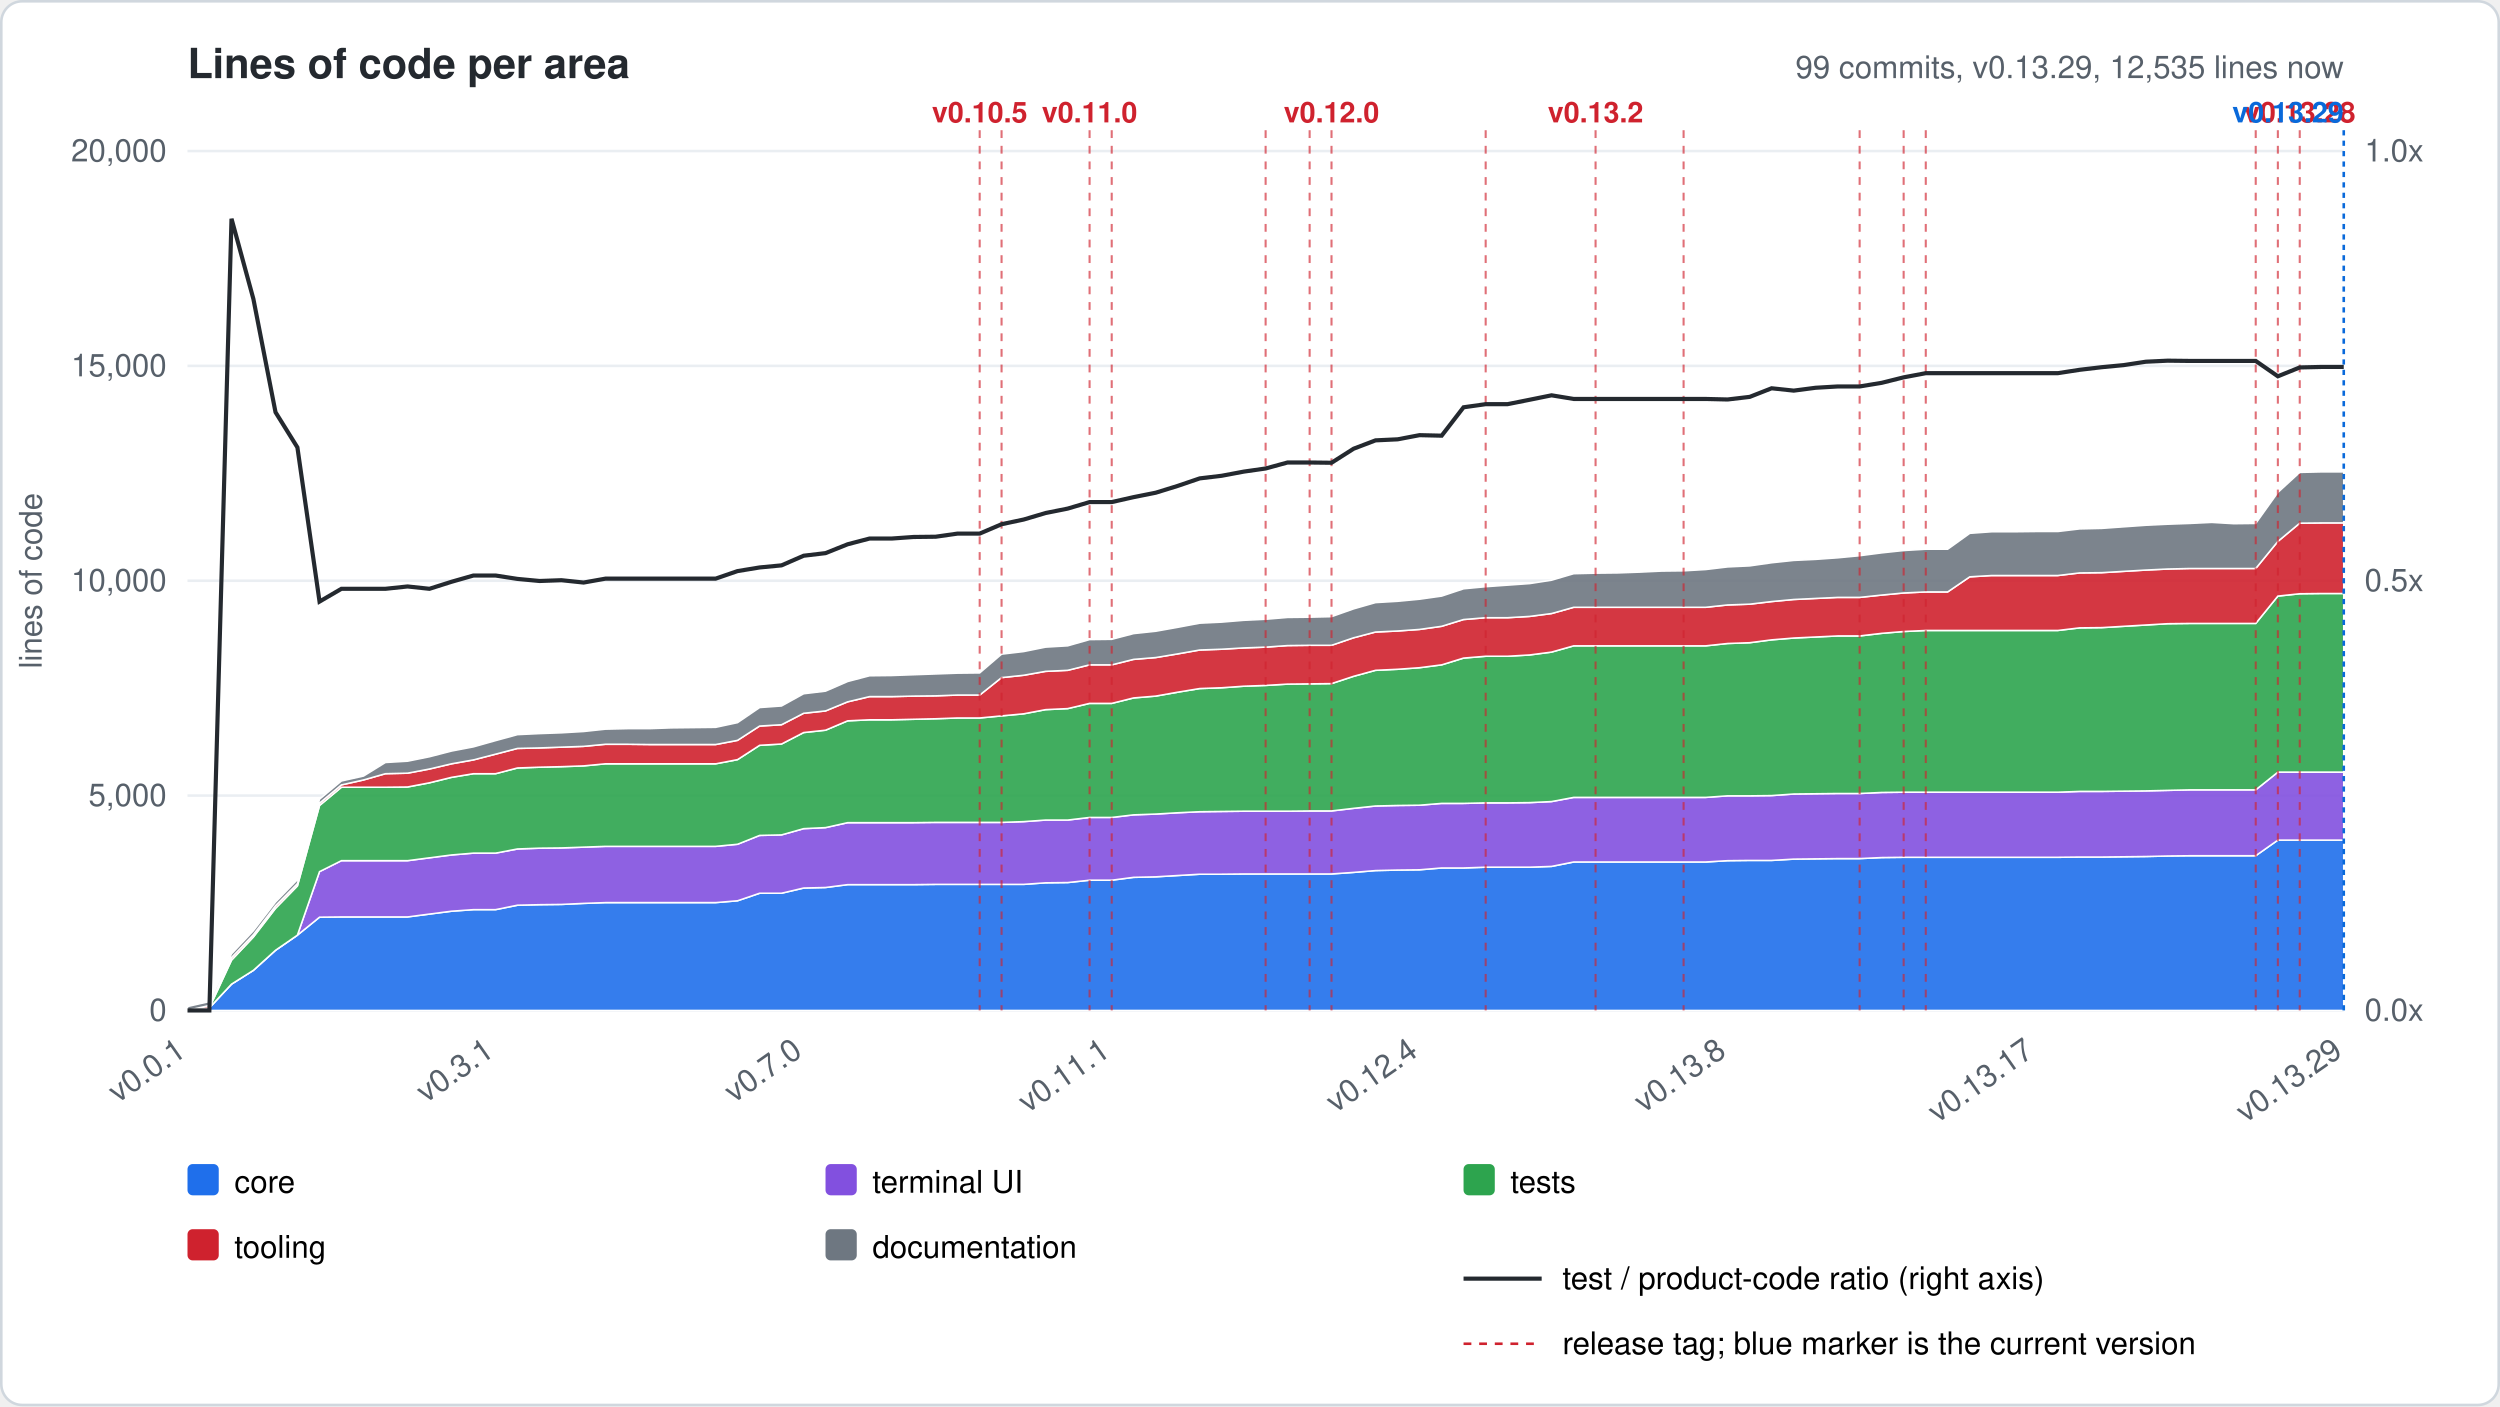
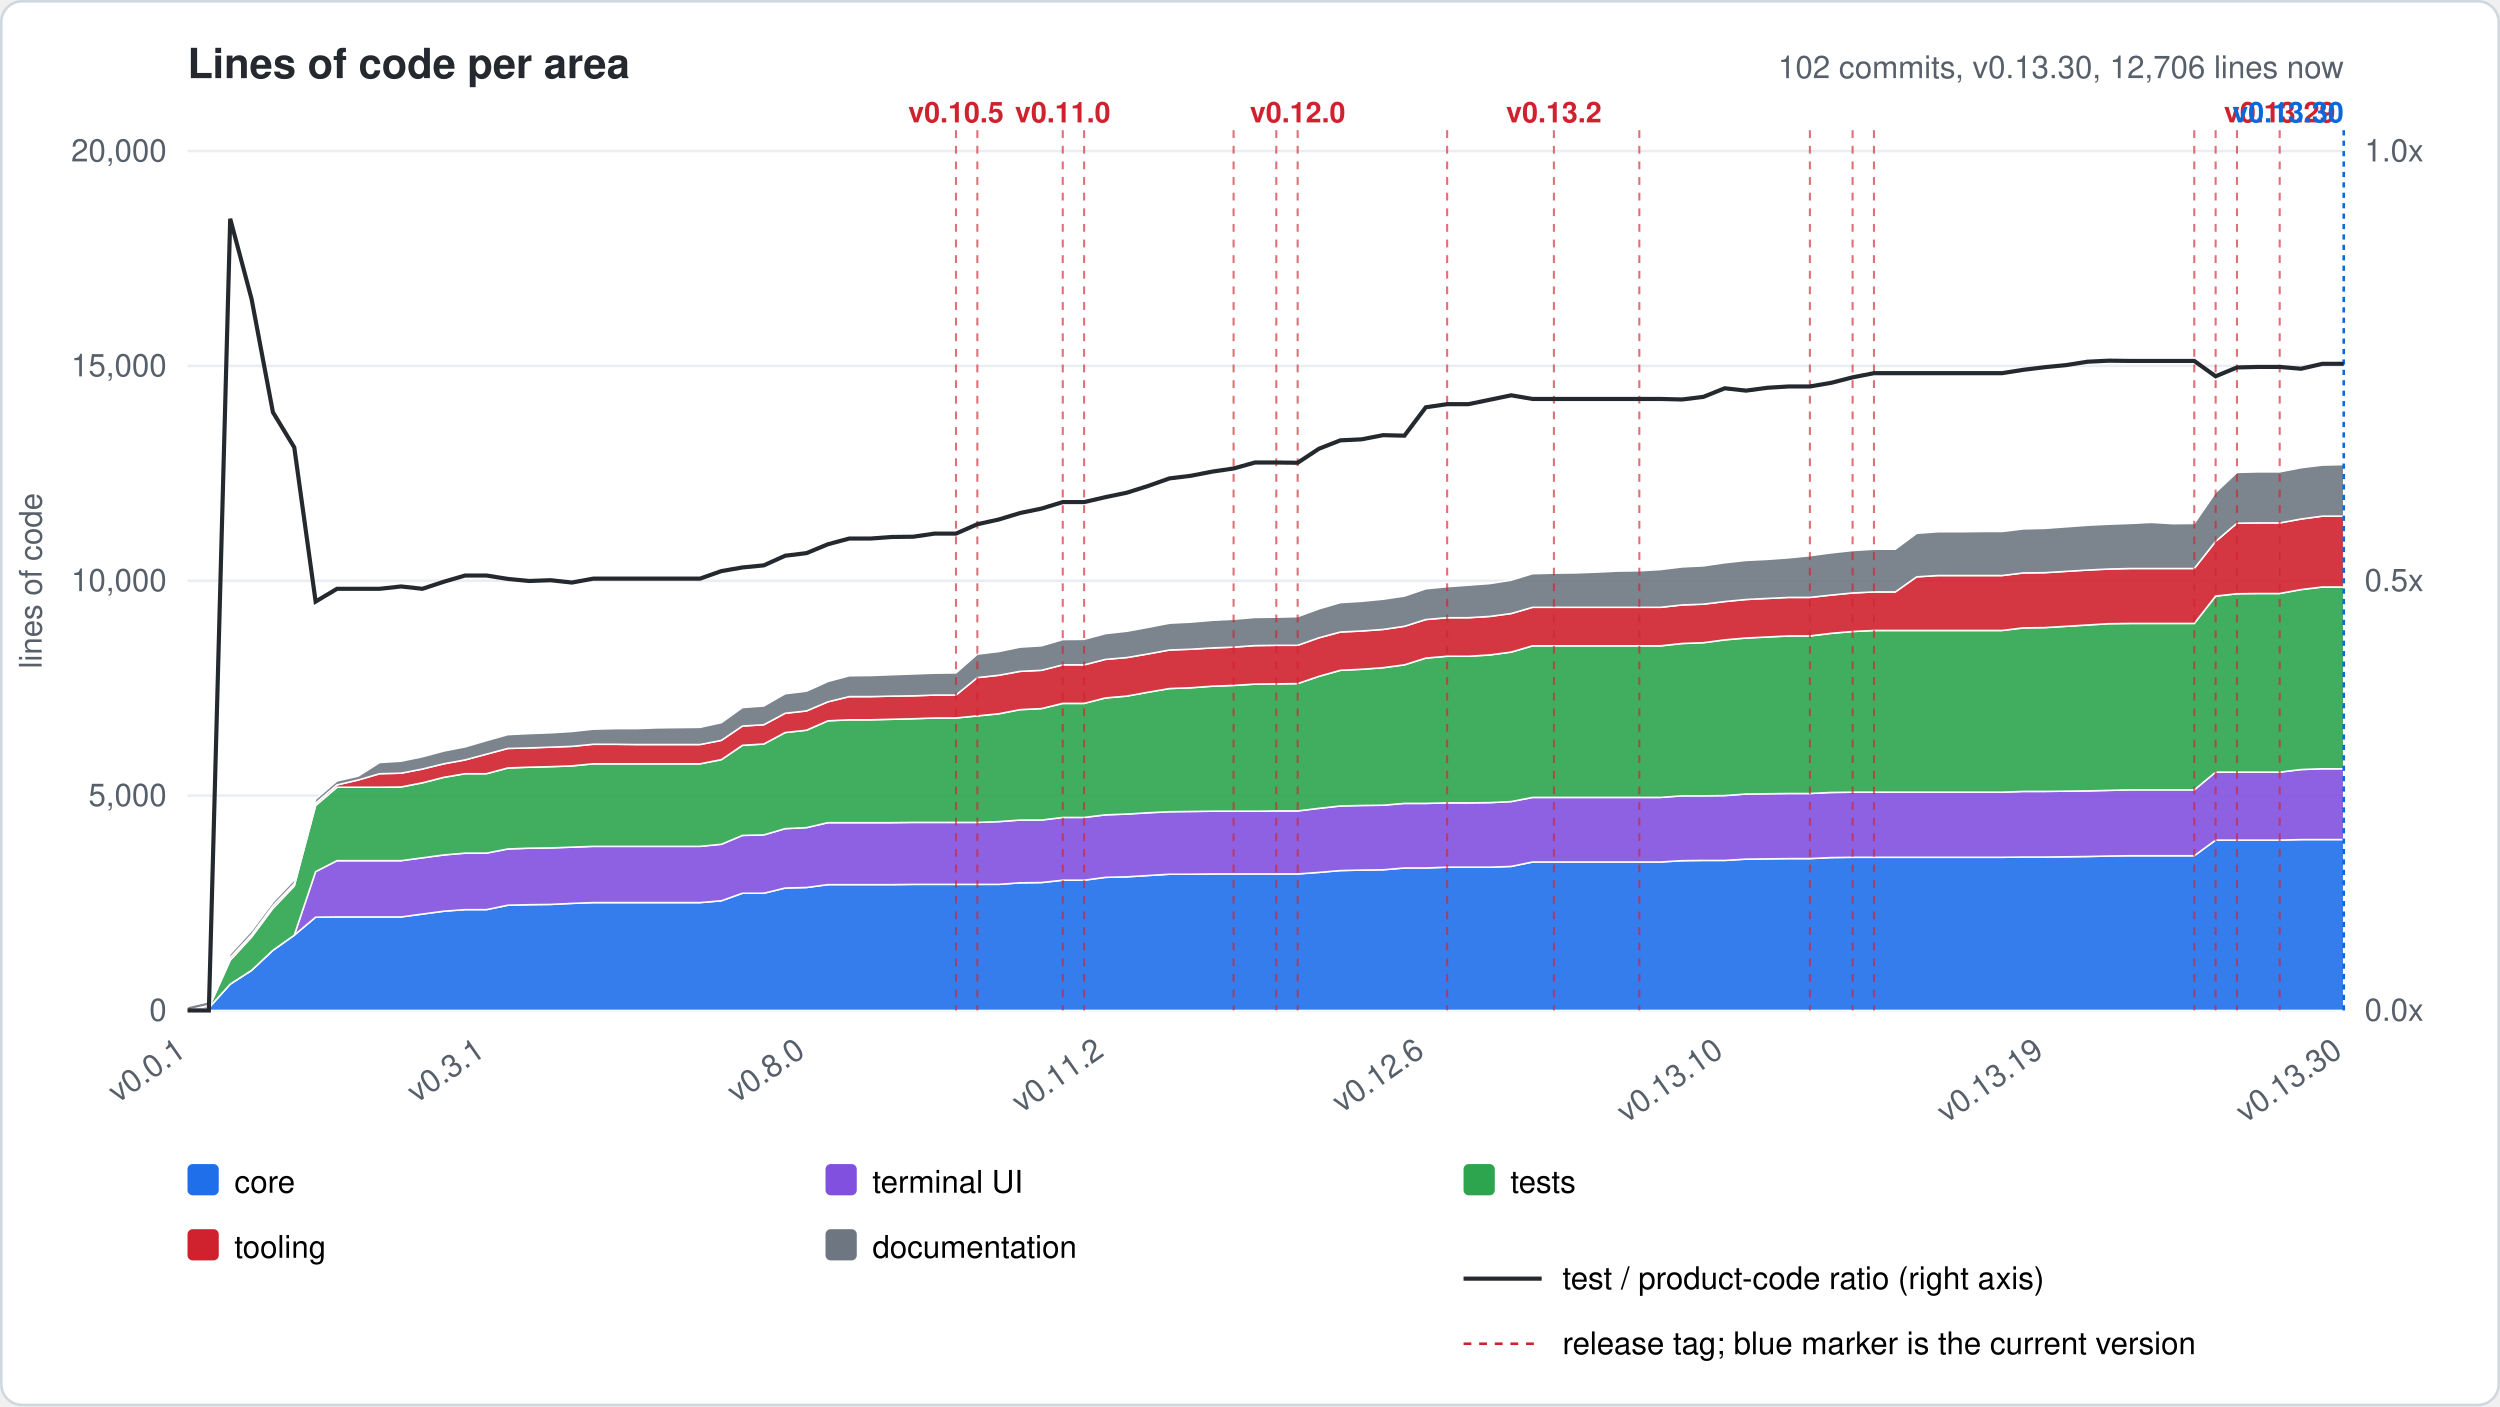
<svg xmlns="http://www.w3.org/2000/svg" width="960" height="540" viewBox="0 0 960 540" role="img" font-family="Helvetica, Arial, sans-serif" font-size="12">
  <rect x="0.5" y="0.5" width="959" height="539" rx="8" fill="#ffffff" stroke="#d0d7de" />
  <text x="72" y="30" font-size="16" font-weight="bold" fill="#24292f">Lines of code per area</text>
-   <text x="900" y="30" text-anchor="end" fill="#57606a">99 commits, v0.13.29, 12,535 lines now</text>
+   <text x="900" y="30" text-anchor="end" fill="#57606a">102 commits, v0.13.30, 12,706 lines now</text>
  <line x1="72" y1="388.0" x2="900" y2="388.0" stroke="#eaeef2" />
  <text x="64" y="392.0" text-anchor="end" fill="#57606a">0</text>
  <line x1="72" y1="305.5" x2="900" y2="305.5" stroke="#eaeef2" />
  <text x="64" y="309.5" text-anchor="end" fill="#57606a">5,000</text>
  <line x1="72" y1="223.0" x2="900" y2="223.0" stroke="#eaeef2" />
  <text x="64" y="227.0" text-anchor="end" fill="#57606a">10,000</text>
  <line x1="72" y1="140.5" x2="900" y2="140.5" stroke="#eaeef2" />
  <text x="64" y="144.5" text-anchor="end" fill="#57606a">15,000</text>
  <line x1="72" y1="58.0" x2="900" y2="58.0" stroke="#eaeef2" />
  <text x="64" y="62.0" text-anchor="end" fill="#57606a">20,000</text>
  <text x="16" y="223.0" text-anchor="middle" fill="#57606a" transform="rotate(-90 16 223.0)">lines of code</text>
-   <polygon points="72.0,388.0 80.4,387.0 88.9,377.9 97.3,372.6 105.8,364.9 114.2,359.1 122.7,352.2 131.1,352.1 139.6,352.1 148.0,352.1 156.5,352.1 164.9,351.0 173.4,349.9 181.8,349.3 190.3,349.3 198.7,347.6 207.2,347.4 215.6,347.3 224.1,346.9 232.5,346.6 241.0,346.6 249.4,346.6 257.9,346.6 266.3,346.6 274.8,346.6 283.2,345.9 291.7,343.0 300.1,343.0 308.6,341.0 317.0,340.8 325.5,339.7 333.9,339.7 342.4,339.7 350.8,339.7 359.3,339.6 367.7,339.6 376.2,339.6 384.6,339.6 393.1,339.6 401.5,339.0 410.0,338.9 418.4,338.0 426.9,338.0 435.3,336.9 443.8,336.7 452.2,336.2 460.7,335.7 469.1,335.7 477.6,335.6 486.0,335.6 494.4,335.6 502.9,335.6 511.3,335.6 519.8,335.0 528.2,334.3 536.7,334.1 545.1,334.0 553.6,333.3 562.0,333.3 570.5,333.0 578.9,333.0 587.4,333.0 595.8,332.7 604.3,331.0 612.7,331.0 621.2,331.0 629.6,331.0 638.1,331.0 646.5,331.0 655.0,331.0 663.4,330.5 671.9,330.4 680.3,330.4 688.8,329.9 697.2,329.8 705.7,329.7 714.1,329.7 722.6,329.3 731.0,329.2 739.5,329.2 747.9,329.2 756.4,329.2 764.8,329.2 773.3,329.2 781.7,329.2 790.2,329.2 798.6,329.1 807.1,329.1 815.5,329.0 824.0,328.9 832.4,328.7 840.9,328.6 849.3,328.6 857.8,328.6 866.2,328.6 874.7,322.6 883.1,322.6 891.6,322.6 900.0,322.6 900.0,388.0 891.6,388.0 883.1,388.0 874.7,388.0 866.2,388.0 857.8,388.0 849.3,388.0 840.9,388.0 832.4,388.0 824.0,388.0 815.5,388.0 807.1,388.0 798.6,388.0 790.2,388.0 781.7,388.0 773.3,388.0 764.8,388.0 756.4,388.0 747.9,388.0 739.5,388.0 731.0,388.0 722.6,388.0 714.1,388.0 705.7,388.0 697.2,388.0 688.8,388.0 680.3,388.0 671.9,388.0 663.4,388.0 655.0,388.0 646.5,388.0 638.1,388.0 629.6,388.0 621.2,388.0 612.7,388.0 604.3,388.0 595.8,388.0 587.4,388.0 578.9,388.0 570.5,388.0 562.0,388.0 553.6,388.0 545.1,388.0 536.7,388.0 528.2,388.0 519.8,388.0 511.3,388.0 502.9,388.0 494.4,388.0 486.0,388.0 477.6,388.0 469.1,388.0 460.7,388.0 452.2,388.0 443.8,388.0 435.3,388.0 426.9,388.0 418.4,388.0 410.0,388.0 401.5,388.0 393.1,388.0 384.6,388.0 376.2,388.0 367.7,388.0 359.3,388.0 350.8,388.0 342.4,388.0 333.9,388.0 325.5,388.0 317.0,388.0 308.6,388.0 300.1,388.0 291.7,388.0 283.2,388.0 274.8,388.0 266.3,388.0 257.9,388.0 249.4,388.0 241.0,388.0 232.5,388.0 224.1,388.0 215.6,388.0 207.2,388.0 198.7,388.0 190.3,388.0 181.8,388.0 173.4,388.0 164.9,388.0 156.5,388.0 148.0,388.0 139.6,388.0 131.1,388.0 122.7,388.0 114.2,388.0 105.8,388.0 97.3,388.0 88.9,388.0 80.4,388.0 72.0,388.0" fill="#1f6feb" fill-opacity="0.9" stroke="#ffffff" stroke-width="0.6" />
-   <polygon points="72.0,388.0 80.4,387.0 88.9,377.9 97.3,372.6 105.8,364.9 114.2,359.1 122.7,334.7 131.1,330.5 139.6,330.5 148.0,330.5 156.5,330.5 164.9,329.4 173.4,328.3 181.8,327.6 190.3,327.6 198.7,326.0 207.2,325.7 215.6,325.6 224.1,325.3 232.5,325.0 241.0,325.0 249.4,325.0 257.9,325.0 266.3,325.0 274.8,325.0 283.2,324.2 291.7,320.8 300.1,320.6 308.6,318.2 317.0,317.8 325.5,315.9 333.9,315.9 342.4,315.9 350.8,315.9 359.3,315.8 367.7,315.8 376.2,315.8 384.6,315.8 393.1,315.5 401.5,314.9 410.0,314.9 418.4,313.9 426.9,313.9 435.3,312.9 443.8,312.6 452.2,312.1 460.7,311.7 469.1,311.6 477.6,311.5 486.0,311.5 494.4,311.5 502.9,311.4 511.3,311.4 519.8,310.4 528.2,309.5 536.7,309.3 545.1,309.2 553.6,308.5 562.0,308.5 570.5,308.3 578.9,308.3 587.4,308.2 595.8,307.8 604.3,306.2 612.7,306.2 621.2,306.2 629.6,306.2 638.1,306.2 646.5,306.2 655.0,306.2 663.4,305.6 671.9,305.6 680.3,305.5 688.8,304.9 697.2,304.8 705.7,304.7 714.1,304.7 722.6,304.3 731.0,304.2 739.5,304.2 747.9,304.2 756.4,304.2 764.8,304.2 773.3,304.2 781.7,304.2 790.2,304.2 798.6,303.9 807.1,303.9 815.5,303.8 824.0,303.7 832.4,303.5 840.9,303.3 849.3,303.3 857.8,303.3 866.2,303.3 874.7,296.5 883.1,296.5 891.6,296.5 900.0,296.5 900.0,322.6 891.6,322.6 883.1,322.6 874.7,322.6 866.2,328.6 857.8,328.6 849.3,328.6 840.9,328.6 832.4,328.7 824.0,328.9 815.5,329.0 807.1,329.1 798.6,329.1 790.2,329.2 781.7,329.2 773.3,329.2 764.8,329.2 756.4,329.2 747.9,329.2 739.5,329.2 731.0,329.2 722.6,329.3 714.1,329.7 705.7,329.7 697.2,329.8 688.8,329.9 680.3,330.4 671.9,330.4 663.4,330.5 655.0,331.0 646.5,331.0 638.1,331.0 629.6,331.0 621.2,331.0 612.7,331.0 604.3,331.0 595.8,332.7 587.4,333.0 578.9,333.0 570.5,333.0 562.0,333.3 553.6,333.3 545.1,334.0 536.7,334.1 528.2,334.3 519.8,335.0 511.3,335.6 502.9,335.6 494.4,335.6 486.0,335.6 477.6,335.6 469.1,335.7 460.7,335.7 452.2,336.2 443.8,336.7 435.3,336.9 426.9,338.0 418.4,338.0 410.0,338.9 401.5,339.0 393.1,339.6 384.6,339.6 376.2,339.6 367.7,339.6 359.3,339.6 350.8,339.7 342.4,339.7 333.9,339.7 325.5,339.7 317.0,340.8 308.6,341.0 300.1,343.0 291.7,343.0 283.2,345.9 274.8,346.6 266.3,346.6 257.9,346.6 249.4,346.6 241.0,346.6 232.5,346.6 224.1,346.9 215.6,347.3 207.2,347.4 198.7,347.6 190.3,349.3 181.8,349.3 173.4,349.9 164.9,351.0 156.5,352.1 148.0,352.1 139.6,352.1 131.1,352.1 122.7,352.2 114.2,359.1 105.8,364.9 97.3,372.6 88.9,377.9 80.4,387.0 72.0,388.0" fill="#8250df" fill-opacity="0.9" stroke="#ffffff" stroke-width="0.6" />
-   <polygon points="72.0,388.0 80.4,387.0 88.9,368.7 97.3,359.8 105.8,348.8 114.2,340.2 122.7,309.3 131.1,302.3 139.6,302.3 148.0,302.3 156.5,302.2 164.9,300.6 173.4,298.5 181.8,297.1 190.3,297.1 198.7,294.9 207.2,294.6 215.6,294.4 224.1,294.1 232.5,293.3 241.0,293.3 249.4,293.3 257.9,293.3 266.3,293.3 274.8,293.3 283.2,291.7 291.7,286.2 300.1,285.7 308.6,281.3 317.0,280.4 325.5,276.8 333.9,276.4 342.4,276.4 350.8,276.2 359.3,276.0 367.7,275.7 376.2,275.7 384.6,274.9 393.1,274.1 401.5,272.5 410.0,272.1 418.4,270.1 426.9,270.1 435.3,268.0 443.8,267.3 452.2,265.8 460.7,264.4 469.1,264.1 477.6,263.5 486.0,263.2 494.4,262.7 502.9,262.6 511.3,262.5 519.8,259.7 528.2,257.4 536.7,257.0 545.1,256.4 553.6,255.3 562.0,252.7 570.5,252.0 578.9,252.0 587.4,251.5 595.8,250.4 604.3,248.0 612.7,248.0 621.2,248.0 629.6,248.0 638.1,248.0 646.5,248.0 655.0,248.0 663.4,247.1 671.9,246.8 680.3,245.7 688.8,245.0 697.2,244.6 705.7,244.2 714.1,244.2 722.6,243.2 731.0,242.5 739.5,242.1 747.9,242.1 756.4,242.1 764.8,242.1 773.3,242.1 781.7,242.1 790.2,242.1 798.6,241.1 807.1,241.0 815.5,240.5 824.0,240.0 832.4,239.5 840.9,239.4 849.3,239.4 857.8,239.4 866.2,239.4 874.7,228.9 883.1,228.0 891.6,227.9 900.0,227.9 900.0,296.5 891.6,296.5 883.1,296.5 874.7,296.5 866.2,303.3 857.8,303.3 849.3,303.3 840.9,303.3 832.4,303.5 824.0,303.7 815.5,303.8 807.1,303.9 798.6,303.9 790.2,304.2 781.7,304.2 773.3,304.2 764.8,304.2 756.4,304.2 747.9,304.2 739.5,304.2 731.0,304.2 722.6,304.3 714.1,304.7 705.7,304.7 697.2,304.8 688.8,304.9 680.3,305.5 671.9,305.6 663.4,305.6 655.0,306.2 646.5,306.2 638.1,306.2 629.6,306.2 621.2,306.2 612.7,306.2 604.3,306.2 595.8,307.8 587.4,308.2 578.9,308.3 570.5,308.3 562.0,308.5 553.6,308.5 545.1,309.2 536.7,309.3 528.2,309.5 519.8,310.4 511.3,311.4 502.9,311.4 494.4,311.5 486.0,311.5 477.6,311.5 469.1,311.6 460.7,311.7 452.2,312.1 443.8,312.6 435.3,312.9 426.9,313.9 418.4,313.9 410.0,314.9 401.5,314.9 393.1,315.5 384.6,315.8 376.2,315.8 367.7,315.8 359.3,315.8 350.8,315.9 342.4,315.9 333.9,315.9 325.5,315.9 317.0,317.8 308.6,318.2 300.1,320.6 291.7,320.8 283.2,324.2 274.8,325.0 266.3,325.0 257.9,325.0 249.4,325.0 241.0,325.0 232.5,325.0 224.1,325.3 215.6,325.6 207.2,325.7 198.7,326.0 190.3,327.6 181.8,327.6 173.4,328.3 164.9,329.4 156.5,330.5 148.0,330.5 139.6,330.5 131.1,330.5 122.7,334.7 114.2,359.1 105.8,364.9 97.3,372.6 88.9,377.9 80.4,387.0 72.0,388.0" fill="#2da44e" fill-opacity="0.9" stroke="#ffffff" stroke-width="0.6" />
-   <polygon points="72.0,388.0 80.4,386.1 88.9,367.7 97.3,358.9 105.8,347.8 114.2,339.3 122.7,308.4 131.1,301.4 139.6,299.5 148.0,297.1 156.5,296.9 164.9,295.3 173.4,293.3 181.8,291.8 190.3,289.6 198.7,287.4 207.2,287.2 215.6,286.9 224.1,286.6 232.5,285.8 241.0,285.8 249.4,285.9 257.9,285.9 266.3,285.9 274.8,285.9 283.2,284.3 291.7,278.8 300.1,278.3 308.6,273.9 317.0,273.0 325.5,269.5 333.9,267.5 342.4,267.5 350.8,267.3 359.3,267.2 367.7,266.9 376.2,266.9 384.6,260.2 393.1,259.3 401.5,257.8 410.0,257.4 418.4,255.3 426.9,255.3 435.3,253.2 443.8,252.5 452.2,251.1 460.7,249.6 469.1,249.3 477.6,248.8 486.0,248.5 494.4,247.9 502.9,247.8 511.3,247.8 519.8,244.9 528.2,242.7 536.7,242.3 545.1,241.7 553.6,240.5 562.0,237.9 570.5,237.2 578.9,237.2 587.4,236.7 595.8,235.6 604.3,233.2 612.7,233.2 621.2,233.2 629.6,233.2 638.1,233.2 646.5,233.2 655.0,233.2 663.4,232.3 671.9,232.0 680.3,231.0 688.8,230.2 697.2,229.8 705.7,229.4 714.1,229.4 722.6,228.5 731.0,227.7 739.5,227.3 747.9,227.3 756.4,221.5 764.8,221.0 773.3,221.0 781.7,221.0 790.2,221.0 798.6,220.0 807.1,219.9 815.5,219.4 824.0,218.9 832.4,218.5 840.9,218.3 849.3,218.3 857.8,218.3 866.2,218.3 874.7,207.9 883.1,200.9 891.6,200.8 900.0,200.8 900.0,227.9 891.6,227.9 883.1,228.0 874.7,228.9 866.2,239.4 857.8,239.4 849.3,239.4 840.9,239.4 832.4,239.5 824.0,240.0 815.5,240.5 807.1,241.0 798.6,241.1 790.2,242.1 781.7,242.1 773.3,242.1 764.8,242.1 756.4,242.1 747.9,242.1 739.5,242.1 731.0,242.5 722.6,243.2 714.1,244.2 705.7,244.2 697.2,244.6 688.8,245.0 680.3,245.7 671.9,246.8 663.4,247.1 655.0,248.0 646.5,248.0 638.1,248.0 629.6,248.0 621.2,248.0 612.7,248.0 604.3,248.0 595.8,250.4 587.4,251.5 578.9,252.0 570.5,252.0 562.0,252.7 553.6,255.3 545.1,256.4 536.7,257.0 528.2,257.4 519.8,259.7 511.3,262.5 502.9,262.6 494.4,262.7 486.0,263.2 477.6,263.5 469.1,264.1 460.7,264.4 452.2,265.8 443.8,267.3 435.3,268.0 426.9,270.1 418.4,270.1 410.0,272.1 401.5,272.5 393.1,274.1 384.6,274.9 376.2,275.7 367.7,275.7 359.3,276.0 350.8,276.2 342.4,276.4 333.9,276.4 325.5,276.8 317.0,280.4 308.6,281.3 300.1,285.7 291.7,286.2 283.2,291.7 274.8,293.3 266.3,293.3 257.9,293.3 249.4,293.3 241.0,293.3 232.5,293.3 224.1,294.1 215.6,294.4 207.2,294.6 198.7,294.9 190.3,297.1 181.8,297.1 173.4,298.5 164.9,300.6 156.5,302.2 148.0,302.3 139.6,302.3 131.1,302.3 122.7,309.3 114.2,340.2 105.8,348.8 97.3,359.8 88.9,368.7 80.4,387.0 72.0,388.0" fill="#cf222e" fill-opacity="0.9" stroke="#ffffff" stroke-width="0.6" />
-   <polygon points="72.0,386.5 80.4,384.6 88.9,366.3 97.3,357.4 105.8,346.4 114.2,337.8 122.7,306.9 131.1,299.9 139.6,298.0 148.0,292.8 156.5,292.3 164.9,290.6 173.4,288.4 181.8,286.8 190.3,284.4 198.7,282.1 207.2,281.7 215.6,281.4 224.1,280.9 232.5,280.0 241.0,279.8 249.4,279.8 257.9,279.5 266.3,279.4 274.8,279.3 283.2,277.5 291.7,271.7 300.1,271.1 308.6,266.4 317.0,265.4 325.5,261.7 333.9,259.5 342.4,259.4 350.8,259.1 359.3,258.8 367.7,258.5 376.2,258.4 384.6,251.2 393.1,250.2 401.5,248.5 410.0,248.0 418.4,245.6 426.9,245.5 435.3,243.3 443.8,242.4 452.2,240.9 460.7,239.3 469.1,238.9 477.6,238.2 486.0,237.8 494.4,237.1 502.9,237.0 511.3,236.8 519.8,233.8 528.2,231.4 536.7,230.9 545.1,230.1 553.6,228.9 562.0,226.1 570.5,225.3 578.9,224.7 587.4,224.1 595.8,222.8 604.3,220.3 612.7,220.1 621.2,220.0 629.6,219.7 638.1,219.3 646.5,219.2 655.0,218.7 663.4,217.7 671.9,217.3 680.3,216.1 688.8,215.2 697.2,214.8 705.7,214.2 714.1,213.4 722.6,212.3 731.0,211.4 739.5,210.9 747.9,210.9 756.4,204.8 764.8,204.2 773.3,204.2 781.7,204.1 790.2,204.1 798.6,203.1 807.1,202.9 815.5,202.3 824.0,201.7 832.4,201.3 840.9,201.0 849.3,200.6 857.8,201.1 866.2,201.0 874.7,189.1 883.1,181.4 891.6,181.2 900.0,181.2 900.0,200.8 891.6,200.8 883.1,200.9 874.7,207.9 866.2,218.3 857.8,218.3 849.3,218.3 840.9,218.3 832.4,218.5 824.0,218.9 815.5,219.4 807.1,219.9 798.6,220.0 790.2,221.0 781.7,221.0 773.3,221.0 764.8,221.0 756.4,221.5 747.9,227.3 739.5,227.3 731.0,227.7 722.6,228.5 714.1,229.4 705.7,229.4 697.2,229.8 688.8,230.2 680.3,231.0 671.9,232.0 663.4,232.3 655.0,233.2 646.5,233.2 638.1,233.2 629.6,233.2 621.2,233.2 612.7,233.2 604.3,233.2 595.8,235.6 587.4,236.7 578.9,237.2 570.5,237.2 562.0,237.9 553.6,240.5 545.1,241.7 536.7,242.3 528.2,242.7 519.8,244.9 511.3,247.8 502.9,247.8 494.4,247.9 486.0,248.5 477.6,248.8 469.1,249.3 460.7,249.6 452.2,251.1 443.8,252.5 435.3,253.2 426.9,255.3 418.4,255.3 410.0,257.4 401.5,257.8 393.1,259.3 384.6,260.2 376.2,266.9 367.7,266.9 359.3,267.2 350.8,267.3 342.4,267.5 333.9,267.5 325.5,269.5 317.0,273.0 308.6,273.9 300.1,278.3 291.7,278.8 283.2,284.3 274.8,285.9 266.3,285.9 257.9,285.9 249.4,285.9 241.0,285.8 232.5,285.8 224.1,286.6 215.6,286.9 207.2,287.2 198.7,287.4 190.3,289.6 181.8,291.8 173.4,293.3 164.9,295.3 156.5,296.9 148.0,297.1 139.6,299.5 131.1,301.4 122.7,308.4 114.2,339.3 105.8,347.8 97.3,358.9 88.9,367.7 80.4,386.1 72.0,388.0" fill="#6e7781" fill-opacity="0.9" stroke="#ffffff" stroke-width="0.6" />
-   <line x1="376.2" y1="50" x2="376.2" y2="388" stroke="#cf222e" stroke-width="0.8" stroke-opacity="0.65" stroke-dasharray="3 3" />
-   <text x="376.2" y="47" text-anchor="middle" font-size="11" font-weight="bold" fill="#cf222e">v0.10.5</text>
-   <line x1="384.6" y1="50" x2="384.6" y2="388" stroke="#cf222e" stroke-width="0.8" stroke-opacity="0.65" stroke-dasharray="3 3" />
-   <line x1="418.4" y1="50" x2="418.4" y2="388" stroke="#cf222e" stroke-width="0.8" stroke-opacity="0.65" stroke-dasharray="3 3" />
-   <text x="418.4" y="47" text-anchor="middle" font-size="11" font-weight="bold" fill="#cf222e">v0.11.0</text>
-   <line x1="426.9" y1="50" x2="426.9" y2="388" stroke="#cf222e" stroke-width="0.8" stroke-opacity="0.65" stroke-dasharray="3 3" />
-   <line x1="486.0" y1="50" x2="486.0" y2="388" stroke="#cf222e" stroke-width="0.8" stroke-opacity="0.65" stroke-dasharray="3 3" />
-   <line x1="502.9" y1="50" x2="502.9" y2="388" stroke="#cf222e" stroke-width="0.8" stroke-opacity="0.65" stroke-dasharray="3 3" />
-   <line x1="511.3" y1="50" x2="511.3" y2="388" stroke="#cf222e" stroke-width="0.8" stroke-opacity="0.65" stroke-dasharray="3 3" />
-   <text x="511.3" y="47" text-anchor="middle" font-size="11" font-weight="bold" fill="#cf222e">v0.12.0</text>
-   <line x1="570.5" y1="50" x2="570.5" y2="388" stroke="#cf222e" stroke-width="0.8" stroke-opacity="0.65" stroke-dasharray="3 3" />
-   <line x1="612.7" y1="50" x2="612.7" y2="388" stroke="#cf222e" stroke-width="0.8" stroke-opacity="0.65" stroke-dasharray="3 3" />
-   <text x="612.7" y="47" text-anchor="middle" font-size="11" font-weight="bold" fill="#cf222e">v0.13.2</text>
-   <line x1="646.5" y1="50" x2="646.5" y2="388" stroke="#cf222e" stroke-width="0.8" stroke-opacity="0.65" stroke-dasharray="3 3" />
-   <line x1="714.1" y1="50" x2="714.1" y2="388" stroke="#cf222e" stroke-width="0.8" stroke-opacity="0.65" stroke-dasharray="3 3" />
-   <line x1="731.0" y1="50" x2="731.0" y2="388" stroke="#cf222e" stroke-width="0.8" stroke-opacity="0.65" stroke-dasharray="3 3" />
-   <line x1="739.5" y1="50" x2="739.5" y2="388" stroke="#cf222e" stroke-width="0.8" stroke-opacity="0.65" stroke-dasharray="3 3" />
-   <line x1="866.2" y1="50" x2="866.2" y2="388" stroke="#cf222e" stroke-width="0.8" stroke-opacity="0.65" stroke-dasharray="3 3" />
-   <line x1="874.7" y1="50" x2="874.7" y2="388" stroke="#cf222e" stroke-width="0.8" stroke-opacity="0.65" stroke-dasharray="3 3" />
-   <line x1="883.1" y1="50" x2="883.1" y2="388" stroke="#cf222e" stroke-width="0.8" stroke-opacity="0.65" stroke-dasharray="3 3" />
-   <text x="883.1" y="47" text-anchor="middle" font-size="11" font-weight="bold" fill="#cf222e">v0.13.28</text>
+   <polygon points="72.0,388.0 80.2,387.0 88.4,377.9 96.6,372.6 104.8,364.9 113.0,359.1 121.2,352.2 129.4,352.1 137.6,352.1 145.8,352.1 154.0,352.1 162.2,351.0 170.4,349.9 178.6,349.3 186.8,349.3 195.0,347.6 203.2,347.4 211.4,347.3 219.6,346.9 227.8,346.6 236.0,346.6 244.2,346.6 252.4,346.6 260.6,346.6 268.8,346.6 277.0,345.9 285.1,343.0 293.3,343.0 301.5,341.0 309.7,340.8 317.9,339.7 326.1,339.7 334.3,339.7 342.5,339.7 350.7,339.6 358.9,339.6 367.1,339.6 375.3,339.6 383.5,339.6 391.7,339.0 399.9,338.9 408.1,338.0 416.3,338.0 424.5,336.9 432.7,336.7 440.9,336.2 449.1,335.7 457.3,335.7 465.5,335.6 473.7,335.6 481.9,335.6 490.1,335.6 498.3,335.6 506.5,335.0 514.7,334.3 522.9,334.1 531.1,334.0 539.3,333.3 547.5,333.3 555.7,333.0 563.9,333.0 572.1,333.0 580.3,332.7 588.5,331.0 596.7,331.0 604.9,331.0 613.1,331.0 621.3,331.0 629.5,331.0 637.7,331.0 645.9,330.5 654.1,330.4 662.3,330.4 670.5,329.9 678.7,329.8 686.9,329.7 695.0,329.7 703.2,329.3 711.4,329.2 719.6,329.2 727.8,329.2 736.0,329.2 744.2,329.2 752.4,329.2 760.6,329.2 768.8,329.2 777.0,329.1 785.2,329.1 793.4,329.0 801.6,328.9 809.8,328.7 818.0,328.6 826.2,328.6 834.4,328.6 842.6,328.6 850.8,322.6 859.0,322.6 867.2,322.6 875.4,322.6 883.6,322.4 891.8,322.4 900.0,322.4 900.0,388.0 891.8,388.0 883.6,388.0 875.4,388.0 867.2,388.0 859.0,388.0 850.8,388.0 842.6,388.0 834.4,388.0 826.2,388.0 818.0,388.0 809.8,388.0 801.6,388.0 793.4,388.0 785.2,388.0 777.0,388.0 768.8,388.0 760.6,388.0 752.4,388.0 744.2,388.0 736.0,388.0 727.8,388.0 719.6,388.0 711.4,388.0 703.2,388.0 695.0,388.0 686.9,388.0 678.7,388.0 670.5,388.0 662.3,388.0 654.1,388.0 645.9,388.0 637.7,388.0 629.5,388.0 621.3,388.0 613.1,388.0 604.9,388.0 596.7,388.0 588.5,388.0 580.3,388.0 572.1,388.0 563.9,388.0 555.7,388.0 547.5,388.0 539.3,388.0 531.1,388.0 522.9,388.0 514.7,388.0 506.5,388.0 498.3,388.0 490.1,388.0 481.9,388.0 473.7,388.0 465.5,388.0 457.3,388.0 449.1,388.0 440.9,388.0 432.7,388.0 424.5,388.0 416.3,388.0 408.1,388.0 399.9,388.0 391.7,388.0 383.5,388.0 375.3,388.0 367.1,388.0 358.9,388.0 350.7,388.0 342.5,388.0 334.3,388.0 326.1,388.0 317.9,388.0 309.7,388.0 301.5,388.0 293.3,388.0 285.1,388.0 277.0,388.0 268.8,388.0 260.6,388.0 252.4,388.0 244.2,388.0 236.0,388.0 227.8,388.0 219.6,388.0 211.4,388.0 203.2,388.0 195.0,388.0 186.8,388.0 178.6,388.0 170.4,388.0 162.2,388.0 154.0,388.0 145.8,388.0 137.6,388.0 129.4,388.0 121.2,388.0 113.0,388.0 104.8,388.0 96.6,388.0 88.4,388.0 80.2,388.0 72.0,388.0" fill="#1f6feb" fill-opacity="0.9" stroke="#ffffff" stroke-width="0.6" />
+   <polygon points="72.0,388.0 80.2,387.0 88.4,377.9 96.6,372.6 104.8,364.9 113.0,359.1 121.2,334.7 129.4,330.5 137.6,330.5 145.8,330.5 154.0,330.5 162.2,329.4 170.4,328.3 178.6,327.6 186.8,327.6 195.0,326.0 203.2,325.7 211.4,325.6 219.6,325.3 227.8,325.0 236.0,325.0 244.2,325.0 252.4,325.0 260.6,325.0 268.8,325.0 277.0,324.2 285.1,320.8 293.3,320.6 301.5,318.2 309.7,317.8 317.9,315.9 326.1,315.9 334.3,315.9 342.5,315.9 350.7,315.8 358.9,315.8 367.1,315.8 375.3,315.8 383.5,315.5 391.7,314.9 399.9,314.9 408.1,313.9 416.3,313.9 424.5,312.9 432.7,312.6 440.9,312.1 449.1,311.7 457.3,311.6 465.5,311.5 473.7,311.5 481.9,311.5 490.1,311.4 498.3,311.4 506.5,310.4 514.7,309.5 522.9,309.3 531.1,309.2 539.3,308.5 547.5,308.5 555.7,308.3 563.9,308.3 572.1,308.2 580.3,307.8 588.5,306.2 596.7,306.2 604.9,306.2 613.1,306.2 621.3,306.2 629.5,306.2 637.7,306.2 645.9,305.6 654.1,305.6 662.3,305.5 670.5,304.9 678.7,304.8 686.9,304.7 695.0,304.7 703.2,304.3 711.4,304.2 719.6,304.2 727.8,304.2 736.0,304.2 744.2,304.2 752.4,304.2 760.6,304.2 768.8,304.2 777.0,303.9 785.2,303.9 793.4,303.8 801.6,303.7 809.8,303.5 818.0,303.3 826.2,303.3 834.4,303.3 842.6,303.3 850.8,296.5 859.0,296.5 867.2,296.5 875.4,296.5 883.6,295.5 891.8,295.2 900.0,295.2 900.0,322.4 891.8,322.4 883.6,322.4 875.4,322.6 867.2,322.6 859.0,322.6 850.8,322.6 842.6,328.6 834.4,328.6 826.2,328.6 818.0,328.6 809.8,328.7 801.6,328.9 793.4,329.0 785.2,329.1 777.0,329.1 768.8,329.2 760.6,329.2 752.4,329.2 744.2,329.2 736.0,329.2 727.8,329.2 719.6,329.2 711.4,329.2 703.2,329.3 695.0,329.7 686.9,329.7 678.7,329.8 670.5,329.9 662.3,330.4 654.1,330.4 645.9,330.5 637.7,331.0 629.5,331.0 621.3,331.0 613.1,331.0 604.9,331.0 596.7,331.0 588.5,331.0 580.3,332.7 572.1,333.0 563.9,333.0 555.7,333.0 547.5,333.3 539.3,333.3 531.1,334.0 522.9,334.1 514.7,334.3 506.5,335.0 498.3,335.6 490.1,335.6 481.9,335.6 473.7,335.6 465.5,335.6 457.3,335.7 449.1,335.7 440.9,336.2 432.7,336.7 424.5,336.9 416.3,338.0 408.1,338.0 399.9,338.9 391.7,339.0 383.5,339.6 375.3,339.6 367.1,339.6 358.9,339.6 350.7,339.6 342.5,339.7 334.3,339.7 326.1,339.7 317.9,339.7 309.7,340.8 301.5,341.0 293.3,343.0 285.1,343.0 277.0,345.9 268.8,346.6 260.6,346.6 252.4,346.6 244.2,346.6 236.0,346.6 227.8,346.6 219.6,346.9 211.4,347.3 203.2,347.4 195.0,347.6 186.8,349.3 178.6,349.3 170.4,349.9 162.2,351.0 154.0,352.1 145.8,352.1 137.6,352.1 129.4,352.1 121.2,352.2 113.0,359.1 104.8,364.9 96.6,372.6 88.4,377.9 80.2,387.0 72.0,388.0" fill="#8250df" fill-opacity="0.9" stroke="#ffffff" stroke-width="0.6" />
+   <polygon points="72.0,388.0 80.2,387.0 88.4,368.7 96.6,359.8 104.8,348.8 113.0,340.2 121.2,309.3 129.4,302.3 137.6,302.3 145.8,302.3 154.0,302.2 162.2,300.6 170.4,298.5 178.6,297.1 186.8,297.1 195.0,294.9 203.2,294.6 211.4,294.4 219.6,294.1 227.8,293.3 236.0,293.3 244.2,293.3 252.4,293.3 260.6,293.3 268.8,293.3 277.0,291.7 285.1,286.2 293.3,285.7 301.5,281.3 309.7,280.4 317.9,276.8 326.1,276.4 334.3,276.4 342.5,276.2 350.7,276.0 358.9,275.7 367.1,275.7 375.3,274.9 383.5,274.1 391.7,272.5 399.9,272.1 408.1,270.1 416.3,270.1 424.5,268.0 432.7,267.3 440.9,265.8 449.1,264.4 457.3,264.1 465.5,263.5 473.7,263.2 481.9,262.7 490.1,262.6 498.3,262.5 506.5,259.7 514.7,257.4 522.9,257.0 531.1,256.4 539.3,255.3 547.5,252.7 555.7,252.0 563.9,252.0 572.1,251.5 580.3,250.4 588.5,248.0 596.7,248.0 604.9,248.0 613.1,248.0 621.3,248.0 629.5,248.0 637.7,248.0 645.9,247.1 654.1,246.8 662.3,245.7 670.5,245.0 678.7,244.6 686.9,244.2 695.0,244.2 703.2,243.2 711.4,242.5 719.6,242.1 727.8,242.1 736.0,242.1 744.2,242.1 752.4,242.1 760.6,242.1 768.8,242.1 777.0,241.1 785.2,241.0 793.4,240.5 801.6,240.0 809.8,239.5 818.0,239.4 826.2,239.4 834.4,239.4 842.6,239.4 850.8,228.9 859.0,228.0 867.2,227.9 875.4,227.9 883.6,226.4 891.8,225.4 900.0,225.4 900.0,295.2 891.8,295.2 883.6,295.5 875.4,296.5 867.2,296.5 859.0,296.5 850.8,296.5 842.6,303.3 834.4,303.3 826.2,303.3 818.0,303.3 809.8,303.5 801.6,303.7 793.4,303.8 785.2,303.9 777.0,303.9 768.8,304.2 760.6,304.2 752.4,304.2 744.2,304.2 736.0,304.2 727.8,304.2 719.6,304.2 711.4,304.2 703.2,304.3 695.0,304.7 686.9,304.7 678.7,304.8 670.5,304.9 662.3,305.5 654.1,305.6 645.9,305.6 637.7,306.2 629.5,306.2 621.3,306.2 613.1,306.2 604.9,306.2 596.7,306.2 588.5,306.2 580.3,307.8 572.1,308.2 563.9,308.3 555.7,308.3 547.5,308.5 539.3,308.5 531.1,309.2 522.9,309.3 514.7,309.5 506.5,310.4 498.3,311.4 490.1,311.4 481.9,311.5 473.7,311.5 465.5,311.5 457.3,311.6 449.1,311.7 440.9,312.1 432.7,312.6 424.5,312.9 416.3,313.9 408.1,313.9 399.9,314.9 391.7,314.9 383.5,315.5 375.3,315.8 367.1,315.8 358.9,315.8 350.7,315.8 342.5,315.9 334.3,315.9 326.1,315.9 317.9,315.9 309.7,317.8 301.5,318.2 293.3,320.6 285.1,320.8 277.0,324.2 268.8,325.0 260.6,325.0 252.4,325.0 244.2,325.0 236.0,325.0 227.8,325.0 219.6,325.3 211.4,325.6 203.2,325.7 195.0,326.0 186.8,327.6 178.6,327.6 170.4,328.3 162.2,329.4 154.0,330.5 145.8,330.5 137.6,330.5 129.4,330.5 121.2,334.7 113.0,359.1 104.8,364.9 96.6,372.6 88.4,377.9 80.2,387.0 72.0,388.0" fill="#2da44e" fill-opacity="0.9" stroke="#ffffff" stroke-width="0.6" />
+   <polygon points="72.0,388.0 80.2,386.1 88.4,367.7 96.6,358.9 104.8,347.8 113.0,339.3 121.2,308.4 129.4,301.4 137.6,299.5 145.8,297.1 154.0,296.9 162.2,295.3 170.4,293.3 178.6,291.8 186.8,289.6 195.0,287.4 203.2,287.2 211.4,286.9 219.6,286.6 227.8,285.8 236.0,285.8 244.2,285.9 252.4,285.9 260.6,285.9 268.8,285.9 277.0,284.3 285.1,278.8 293.3,278.3 301.5,273.9 309.7,273.0 317.9,269.5 326.1,267.5 334.3,267.5 342.5,267.3 350.7,267.2 358.9,266.9 367.1,266.9 375.3,260.2 383.5,259.3 391.7,257.8 399.9,257.4 408.1,255.3 416.3,255.3 424.5,253.2 432.7,252.5 440.9,251.1 449.1,249.6 457.3,249.3 465.5,248.8 473.7,248.5 481.9,247.9 490.1,247.8 498.3,247.8 506.5,244.9 514.7,242.7 522.9,242.3 531.1,241.7 539.3,240.5 547.5,237.9 555.7,237.2 563.9,237.2 572.1,236.7 580.3,235.6 588.5,233.2 596.7,233.2 604.9,233.2 613.1,233.2 621.3,233.2 629.5,233.2 637.7,233.2 645.9,232.3 654.1,232.0 662.3,231.0 670.5,230.2 678.7,229.8 686.9,229.4 695.0,229.4 703.2,228.5 711.4,227.7 719.6,227.3 727.8,227.3 736.0,221.5 744.2,221.0 752.4,221.0 760.6,221.0 768.8,221.0 777.0,220.0 785.2,219.9 793.4,219.4 801.6,218.9 809.8,218.5 818.0,218.3 826.2,218.3 834.4,218.3 842.6,218.3 850.8,207.9 859.0,200.9 867.2,200.8 875.4,200.8 883.6,199.3 891.8,198.2 900.0,198.2 900.0,225.4 891.8,225.4 883.6,226.4 875.4,227.9 867.2,227.9 859.0,228.0 850.8,228.9 842.6,239.4 834.4,239.4 826.2,239.4 818.0,239.4 809.8,239.5 801.6,240.0 793.4,240.5 785.2,241.0 777.0,241.1 768.8,242.1 760.6,242.1 752.4,242.1 744.2,242.1 736.0,242.1 727.8,242.1 719.6,242.1 711.4,242.5 703.2,243.2 695.0,244.2 686.9,244.2 678.7,244.6 670.5,245.0 662.3,245.7 654.1,246.8 645.9,247.1 637.7,248.0 629.5,248.0 621.3,248.0 613.1,248.0 604.9,248.0 596.7,248.0 588.5,248.0 580.3,250.4 572.1,251.5 563.9,252.0 555.7,252.0 547.5,252.7 539.3,255.3 531.1,256.4 522.9,257.0 514.7,257.4 506.5,259.7 498.3,262.5 490.1,262.6 481.9,262.7 473.7,263.2 465.5,263.5 457.3,264.1 449.1,264.4 440.9,265.8 432.7,267.3 424.5,268.0 416.3,270.1 408.1,270.1 399.9,272.1 391.7,272.5 383.5,274.1 375.3,274.9 367.1,275.7 358.9,275.7 350.7,276.0 342.5,276.2 334.3,276.4 326.1,276.4 317.9,276.8 309.7,280.4 301.5,281.3 293.3,285.7 285.1,286.2 277.0,291.7 268.8,293.3 260.6,293.3 252.4,293.3 244.2,293.3 236.0,293.3 227.8,293.3 219.6,294.1 211.4,294.4 203.2,294.6 195.0,294.9 186.8,297.1 178.6,297.1 170.4,298.5 162.2,300.6 154.0,302.2 145.8,302.3 137.6,302.3 129.4,302.3 121.2,309.3 113.0,340.2 104.8,348.8 96.6,359.8 88.4,368.7 80.2,387.0 72.0,388.0" fill="#cf222e" fill-opacity="0.9" stroke="#ffffff" stroke-width="0.6" />
+   <polygon points="72.0,386.5 80.2,384.6 88.4,366.3 96.6,357.4 104.8,346.4 113.0,337.8 121.2,306.9 129.4,299.9 137.6,298.0 145.8,292.8 154.0,292.3 162.2,290.6 170.4,288.4 178.6,286.8 186.8,284.4 195.0,282.1 203.2,281.7 211.4,281.4 219.6,280.9 227.8,280.0 236.0,279.8 244.2,279.8 252.4,279.5 260.6,279.4 268.8,279.3 277.0,277.5 285.1,271.7 293.3,271.1 301.5,266.4 309.7,265.4 317.9,261.7 326.1,259.5 334.3,259.4 342.5,259.1 350.7,258.8 358.9,258.5 367.1,258.4 375.3,251.2 383.5,250.2 391.7,248.5 399.9,248.0 408.1,245.6 416.3,245.5 424.5,243.3 432.7,242.4 440.9,240.9 449.1,239.3 457.3,238.9 465.5,238.2 473.7,237.8 481.9,237.1 490.1,237.0 498.3,236.8 506.5,233.8 514.7,231.4 522.9,230.9 531.1,230.1 539.3,228.9 547.5,226.1 555.7,225.3 563.9,224.7 572.1,224.1 580.3,222.8 588.5,220.3 596.7,220.1 604.9,220.0 613.1,219.7 621.3,219.3 629.5,219.2 637.7,218.7 645.9,217.7 654.1,217.3 662.3,216.1 670.5,215.2 678.7,214.8 686.9,214.2 695.0,213.4 703.2,212.3 711.4,211.4 719.6,210.9 727.8,210.9 736.0,204.8 744.2,204.2 752.4,204.2 760.6,204.1 768.8,204.1 777.0,203.1 785.2,202.9 793.4,202.3 801.6,201.7 809.8,201.3 818.0,201.0 826.2,200.6 834.4,201.1 842.6,201.0 850.8,189.1 859.0,181.4 867.2,181.2 875.4,181.2 883.6,179.6 891.8,178.6 900.0,178.4 900.0,198.2 891.8,198.2 883.6,199.3 875.4,200.8 867.2,200.8 859.0,200.9 850.8,207.9 842.6,218.3 834.4,218.3 826.2,218.3 818.0,218.3 809.8,218.5 801.6,218.9 793.4,219.4 785.2,219.9 777.0,220.0 768.8,221.0 760.6,221.0 752.4,221.0 744.2,221.0 736.0,221.5 727.8,227.3 719.6,227.3 711.4,227.7 703.2,228.5 695.0,229.4 686.9,229.4 678.7,229.8 670.5,230.2 662.3,231.0 654.1,232.0 645.9,232.3 637.7,233.2 629.5,233.2 621.3,233.2 613.1,233.2 604.9,233.2 596.7,233.2 588.5,233.2 580.3,235.6 572.1,236.7 563.9,237.2 555.7,237.2 547.5,237.9 539.3,240.5 531.1,241.7 522.9,242.3 514.7,242.7 506.5,244.9 498.3,247.8 490.1,247.8 481.9,247.9 473.7,248.5 465.5,248.8 457.3,249.3 449.1,249.6 440.9,251.1 432.7,252.5 424.5,253.2 416.3,255.3 408.1,255.3 399.9,257.4 391.7,257.8 383.5,259.3 375.3,260.2 367.1,266.9 358.9,266.9 350.7,267.2 342.5,267.3 334.3,267.5 326.1,267.5 317.9,269.5 309.7,273.0 301.5,273.9 293.3,278.3 285.1,278.8 277.0,284.3 268.8,285.9 260.6,285.9 252.4,285.9 244.2,285.9 236.0,285.8 227.8,285.8 219.6,286.6 211.4,286.9 203.2,287.2 195.0,287.4 186.8,289.6 178.6,291.8 170.4,293.3 162.2,295.3 154.0,296.9 145.8,297.1 137.6,299.5 129.4,301.4 121.2,308.4 113.0,339.3 104.8,347.8 96.6,358.9 88.4,367.7 80.2,386.1 72.0,388.0" fill="#6e7781" fill-opacity="0.9" stroke="#ffffff" stroke-width="0.6" />
+   <line x1="367.1" y1="50" x2="367.1" y2="388" stroke="#cf222e" stroke-width="0.8" stroke-opacity="0.65" stroke-dasharray="3 3" />
+   <text x="367.1" y="47" text-anchor="middle" font-size="11" font-weight="bold" fill="#cf222e">v0.10.5</text>
+   <line x1="375.3" y1="50" x2="375.3" y2="388" stroke="#cf222e" stroke-width="0.8" stroke-opacity="0.65" stroke-dasharray="3 3" />
+   <line x1="408.1" y1="50" x2="408.1" y2="388" stroke="#cf222e" stroke-width="0.8" stroke-opacity="0.65" stroke-dasharray="3 3" />
+   <text x="408.1" y="47" text-anchor="middle" font-size="11" font-weight="bold" fill="#cf222e">v0.11.0</text>
+   <line x1="416.3" y1="50" x2="416.3" y2="388" stroke="#cf222e" stroke-width="0.8" stroke-opacity="0.65" stroke-dasharray="3 3" />
+   <line x1="473.7" y1="50" x2="473.7" y2="388" stroke="#cf222e" stroke-width="0.8" stroke-opacity="0.65" stroke-dasharray="3 3" />
+   <line x1="490.1" y1="50" x2="490.1" y2="388" stroke="#cf222e" stroke-width="0.8" stroke-opacity="0.65" stroke-dasharray="3 3" />
+   <line x1="498.3" y1="50" x2="498.3" y2="388" stroke="#cf222e" stroke-width="0.8" stroke-opacity="0.65" stroke-dasharray="3 3" />
+   <text x="498.3" y="47" text-anchor="middle" font-size="11" font-weight="bold" fill="#cf222e">v0.12.0</text>
+   <line x1="555.7" y1="50" x2="555.7" y2="388" stroke="#cf222e" stroke-width="0.8" stroke-opacity="0.65" stroke-dasharray="3 3" />
+   <line x1="596.7" y1="50" x2="596.7" y2="388" stroke="#cf222e" stroke-width="0.8" stroke-opacity="0.65" stroke-dasharray="3 3" />
+   <text x="596.7" y="47" text-anchor="middle" font-size="11" font-weight="bold" fill="#cf222e">v0.13.2</text>
+   <line x1="629.5" y1="50" x2="629.5" y2="388" stroke="#cf222e" stroke-width="0.8" stroke-opacity="0.65" stroke-dasharray="3 3" />
+   <line x1="695.0" y1="50" x2="695.0" y2="388" stroke="#cf222e" stroke-width="0.8" stroke-opacity="0.65" stroke-dasharray="3 3" />
+   <line x1="711.4" y1="50" x2="711.4" y2="388" stroke="#cf222e" stroke-width="0.8" stroke-opacity="0.65" stroke-dasharray="3 3" />
+   <line x1="719.6" y1="50" x2="719.6" y2="388" stroke="#cf222e" stroke-width="0.8" stroke-opacity="0.65" stroke-dasharray="3 3" />
+   <line x1="842.6" y1="50" x2="842.6" y2="388" stroke="#cf222e" stroke-width="0.8" stroke-opacity="0.65" stroke-dasharray="3 3" />
+   <line x1="850.8" y1="50" x2="850.8" y2="388" stroke="#cf222e" stroke-width="0.8" stroke-opacity="0.65" stroke-dasharray="3 3" />
+   <line x1="859.0" y1="50" x2="859.0" y2="388" stroke="#cf222e" stroke-width="0.8" stroke-opacity="0.65" stroke-dasharray="3 3" />
+   <line x1="875.4" y1="50" x2="875.4" y2="388" stroke="#cf222e" stroke-width="0.8" stroke-opacity="0.65" stroke-dasharray="3 3" />
+   <text x="875.4" y="47" text-anchor="middle" font-size="11" font-weight="bold" fill="#cf222e">v0.13.29</text>
  <line x1="900" y1="50" x2="900" y2="388" stroke="#0969da" stroke-width="1" stroke-dasharray="2 2" />
-   <text x="900" y="47" text-anchor="end" font-size="11" font-weight="bold" fill="#0969da">v0.13.29</text>
-   <polyline points="72.0,388.0 80.4,388.0 88.9,84.0 97.3,114.8 105.8,158.3 114.2,171.8 122.7,231.0 131.1,226.1 139.6,226.1 148.0,226.1 156.5,225.2 164.9,226.1 173.4,223.4 181.8,221.0 190.3,221.0 198.7,222.3 207.2,223.1 215.6,222.8 224.1,223.7 232.5,222.2 241.0,222.2 249.4,222.2 257.9,222.2 266.3,222.2 274.8,222.2 283.2,219.3 291.7,217.9 300.1,217.1 308.6,213.4 317.0,212.4 325.5,209.0 333.9,206.8 342.4,206.8 350.8,206.2 359.3,206.1 367.7,204.9 376.2,204.9 384.6,201.3 393.1,199.5 401.5,197.0 410.0,195.3 418.4,192.8 426.9,192.8 435.3,190.9 443.8,189.2 452.2,186.6 460.7,183.7 469.1,182.7 477.6,181.1 486.0,179.9 494.4,177.6 502.9,177.6 511.3,177.7 519.8,172.3 528.2,169.1 536.7,168.7 545.1,167.1 553.6,167.3 562.0,156.4 570.5,155.2 578.9,155.2 587.4,153.5 595.8,151.8 604.3,153.2 612.7,153.2 621.2,153.2 629.6,153.2 638.1,153.2 646.5,153.2 655.0,153.2 663.4,153.4 671.9,152.4 680.3,149.1 688.8,150.0 697.2,148.9 705.7,148.4 714.1,148.4 722.6,147.0 731.0,144.9 739.5,143.3 747.9,143.3 756.4,143.3 764.8,143.3 773.3,143.3 781.7,143.3 790.2,143.3 798.6,142.0 807.1,141.0 815.5,140.2 824.0,138.9 832.4,138.5 840.9,138.6 849.3,138.6 857.8,138.6 866.2,138.6 874.7,144.5 883.1,141.1 891.6,140.9 900.0,140.9" fill="none" stroke="#24292f" stroke-width="1.6" />
+   <text x="900" y="47" text-anchor="end" font-size="11" font-weight="bold" fill="#0969da">v0.13.30</text>
+   <polyline points="72.0,388.0 80.2,388.0 88.4,84.0 96.6,114.8 104.8,158.3 113.0,171.8 121.2,231.0 129.4,226.1 137.6,226.1 145.8,226.1 154.0,225.2 162.2,226.1 170.4,223.4 178.6,221.0 186.8,221.0 195.0,222.3 203.2,223.1 211.4,222.8 219.6,223.7 227.8,222.2 236.0,222.2 244.2,222.2 252.4,222.2 260.6,222.2 268.8,222.2 277.0,219.3 285.1,217.9 293.3,217.1 301.5,213.4 309.7,212.4 317.9,209.0 326.1,206.8 334.3,206.8 342.5,206.2 350.7,206.1 358.9,204.9 367.1,204.9 375.3,201.3 383.5,199.5 391.7,197.0 399.9,195.3 408.1,192.8 416.3,192.8 424.5,190.9 432.7,189.2 440.9,186.6 449.1,183.7 457.3,182.7 465.5,181.1 473.7,179.9 481.9,177.6 490.1,177.6 498.3,177.7 506.5,172.3 514.7,169.1 522.9,168.7 531.1,167.1 539.3,167.3 547.5,156.4 555.7,155.2 563.9,155.2 572.1,153.5 580.3,151.8 588.5,153.2 596.7,153.2 604.9,153.2 613.1,153.2 621.3,153.2 629.5,153.2 637.7,153.2 645.9,153.4 654.1,152.4 662.3,149.1 670.5,150.0 678.7,148.9 686.9,148.4 695.0,148.4 703.2,147.0 711.4,144.9 719.6,143.3 727.8,143.3 736.0,143.3 744.2,143.3 752.4,143.3 760.6,143.3 768.8,143.3 777.0,142.0 785.2,141.0 793.4,140.2 801.6,138.9 809.8,138.5 818.0,138.6 826.2,138.6 834.4,138.6 842.6,138.6 850.8,144.5 859.0,141.1 867.2,140.9 875.4,140.9 883.6,141.6 891.8,139.7 900.0,139.7" fill="none" stroke="#24292f" stroke-width="1.6" />
  <text x="908" y="392.0" fill="#57606a">0.0x</text>
  <text x="908" y="227.0" fill="#57606a">0.5x</text>
  <text x="908" y="62.0" fill="#57606a">1.0x</text>
  <text x="72.0" y="405" text-anchor="end" fill="#57606a" transform="rotate(-35 72.0 405)">v0.0.1</text>
-   <text x="190.3" y="405" text-anchor="end" fill="#57606a" transform="rotate(-35 190.3 405)">v0.3.1</text>
-   <text x="308.6" y="405" text-anchor="end" fill="#57606a" transform="rotate(-35 308.6 405)">v0.7.0</text>
-   <text x="426.9" y="405" text-anchor="end" fill="#57606a" transform="rotate(-35 426.9 405)">v0.11.1</text>
-   <text x="545.1" y="405" text-anchor="end" fill="#57606a" transform="rotate(-35 545.1 405)">v0.12.4</text>
-   <text x="663.4" y="405" text-anchor="end" fill="#57606a" transform="rotate(-35 663.4 405)">v0.13.8</text>
-   <text x="781.7" y="405" text-anchor="end" fill="#57606a" transform="rotate(-35 781.7 405)">v0.13.17</text>
-   <text x="900.0" y="405" text-anchor="end" fill="#57606a" transform="rotate(-35 900.0 405)">v0.13.29</text>
+   <text x="186.8" y="405" text-anchor="end" fill="#57606a" transform="rotate(-35 186.8 405)">v0.3.1</text>
+   <text x="309.7" y="405" text-anchor="end" fill="#57606a" transform="rotate(-35 309.7 405)">v0.8.0</text>
+   <text x="424.5" y="405" text-anchor="end" fill="#57606a" transform="rotate(-35 424.5 405)">v0.11.2</text>
+   <text x="547.5" y="405" text-anchor="end" fill="#57606a" transform="rotate(-35 547.5 405)">v0.12.6</text>
+   <text x="662.3" y="405" text-anchor="end" fill="#57606a" transform="rotate(-35 662.3 405)">v0.13.10</text>
+   <text x="785.2" y="405" text-anchor="end" fill="#57606a" transform="rotate(-35 785.2 405)">v0.13.19</text>
+   <text x="900.0" y="405" text-anchor="end" fill="#57606a" transform="rotate(-35 900.0 405)">v0.13.30</text>
  <rect x="72" y="447" width="12" height="12" rx="2" fill="#1f6feb" />
  <text x="90" y="458">core</text>
  <rect x="317" y="447" width="12" height="12" rx="2" fill="#8250df" />
  <text x="335" y="458">terminal UI</text>
  <rect x="562" y="447" width="12" height="12" rx="2" fill="#2da44e" />
  <text x="580" y="458">tests</text>
  <rect x="72" y="472" width="12" height="12" rx="2" fill="#cf222e" />
  <text x="90" y="483">tooling</text>
  <rect x="317" y="472" width="12" height="12" rx="2" fill="#6e7781" />
  <text x="335" y="483">documentation</text>
  <line x1="562" y1="491" x2="592" y2="491" stroke="#24292f" stroke-width="1.6" />
  <text x="600" y="495">test / product-code ratio (right axis)</text>
  <line x1="562" y1="516" x2="592" y2="516" stroke="#cf222e" stroke-dasharray="3 3" />
  <text x="600" y="520">release tag; blue marker is the current version</text>
</svg>
